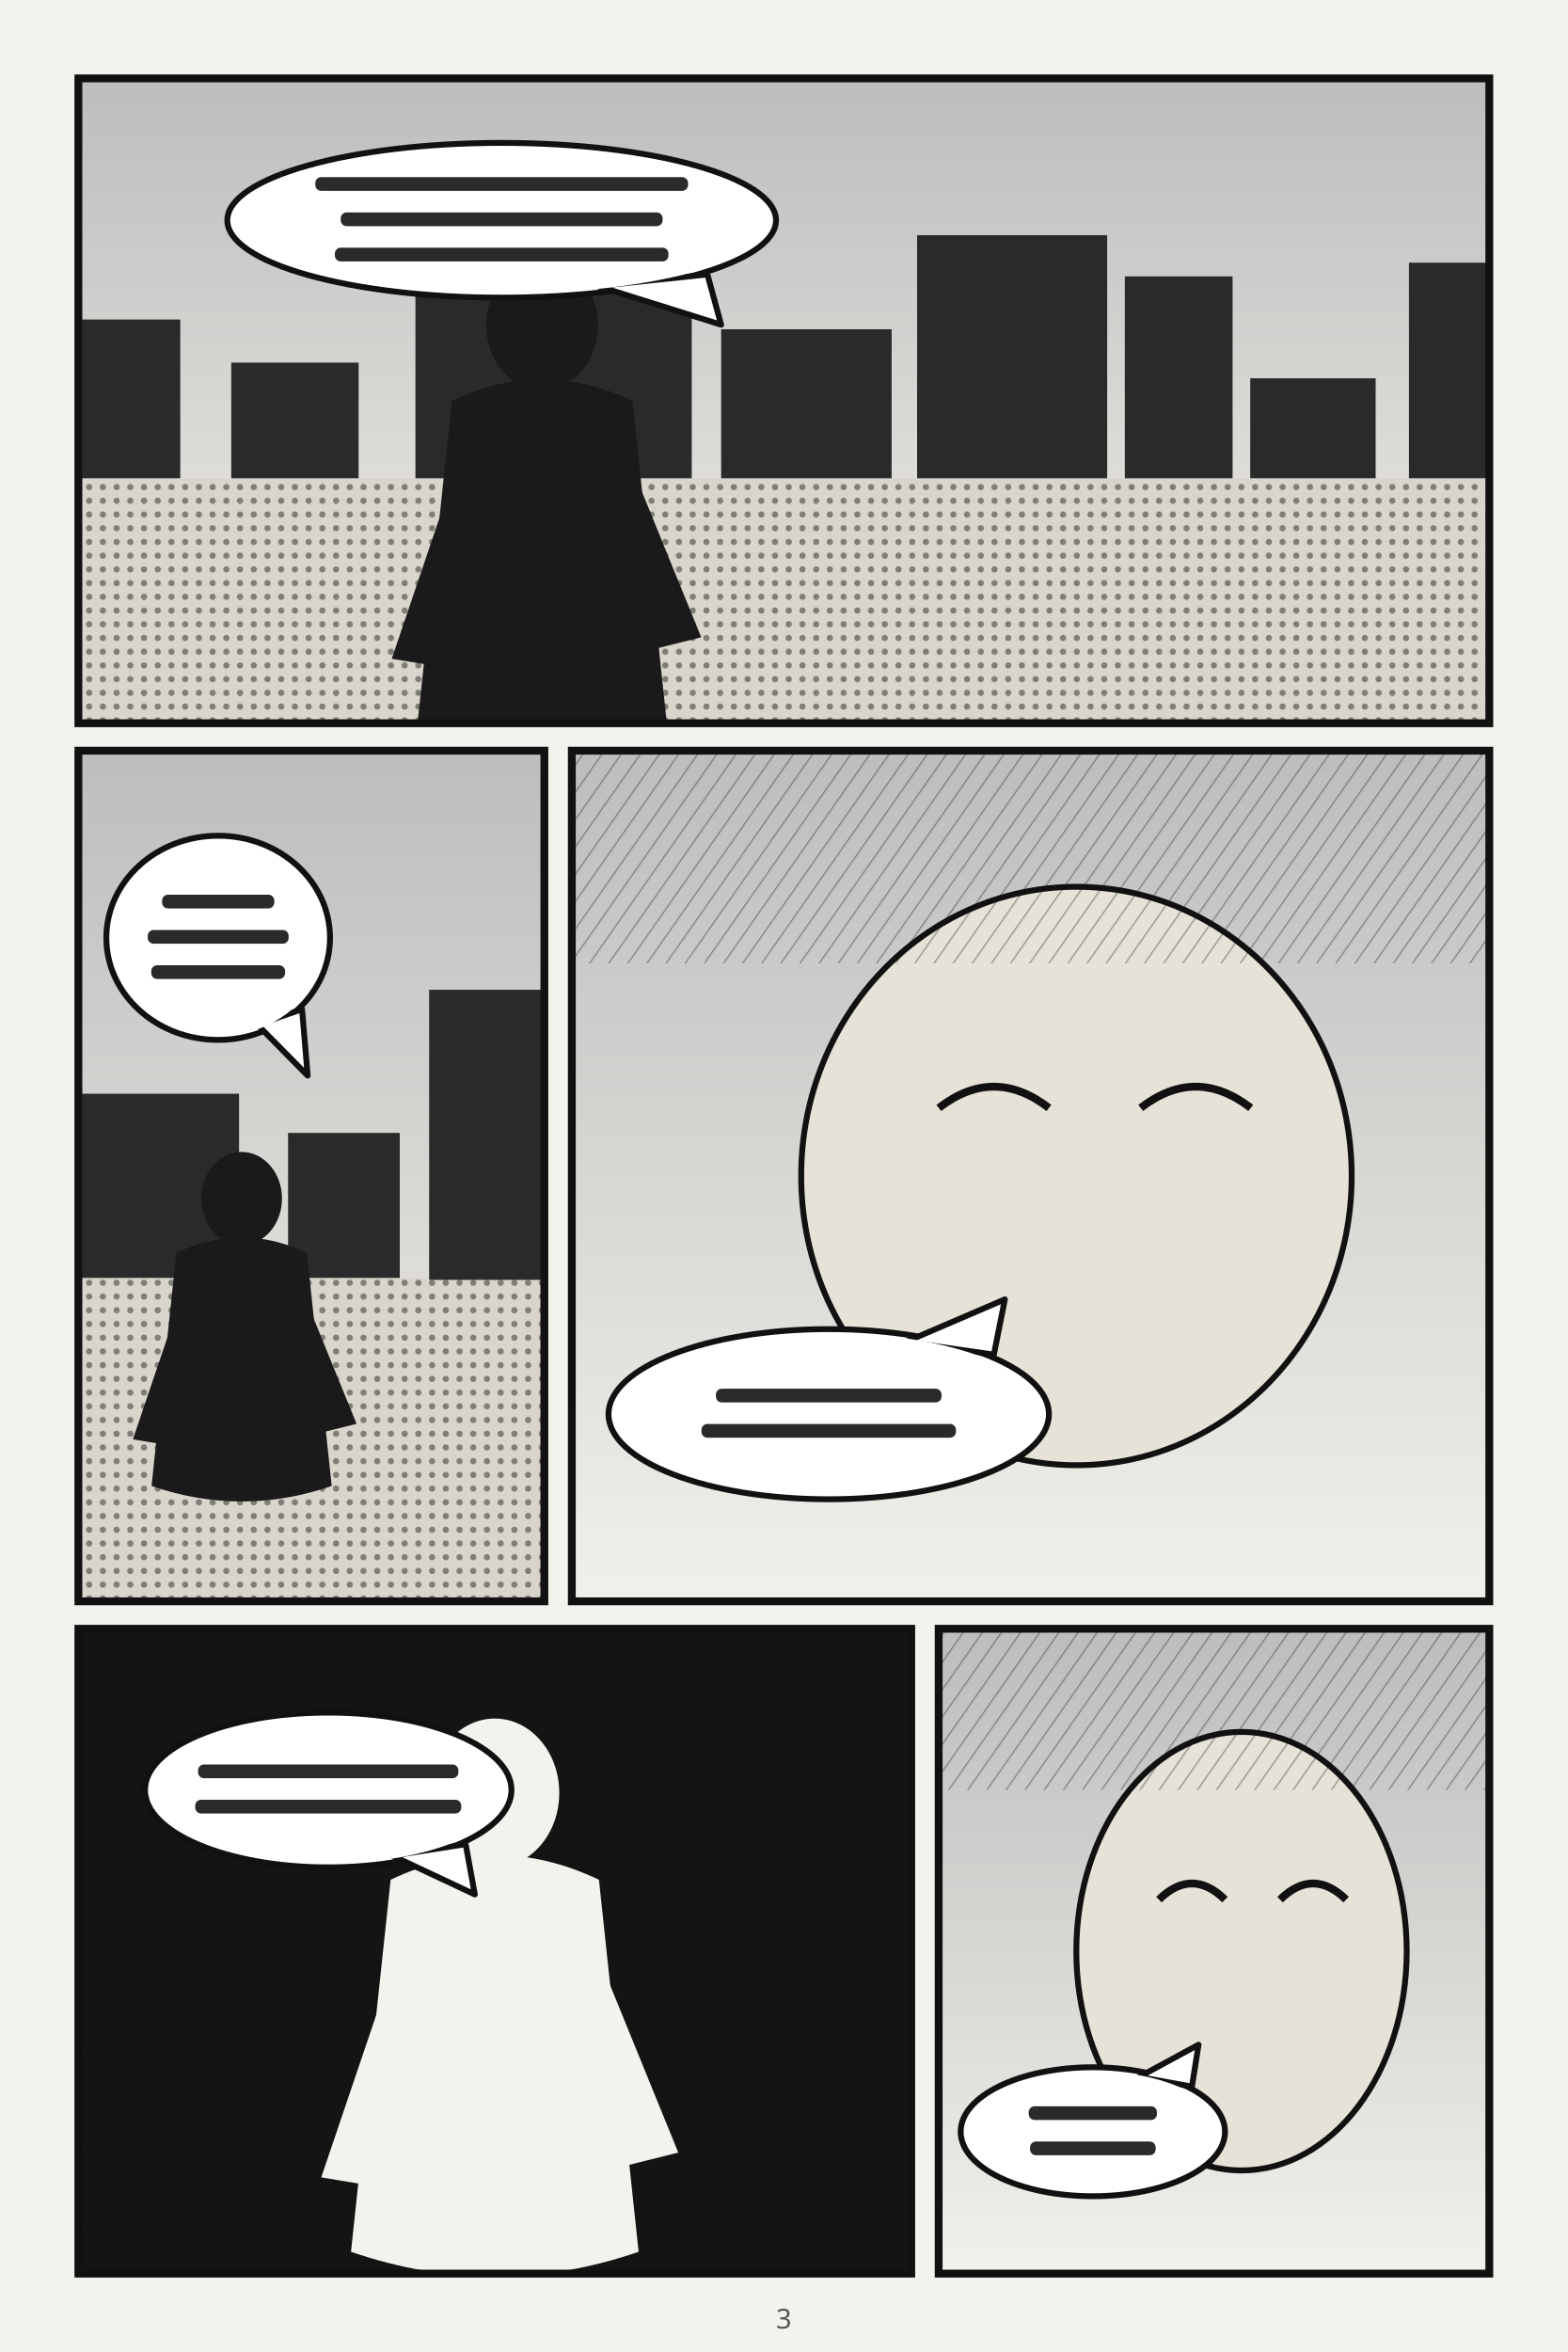
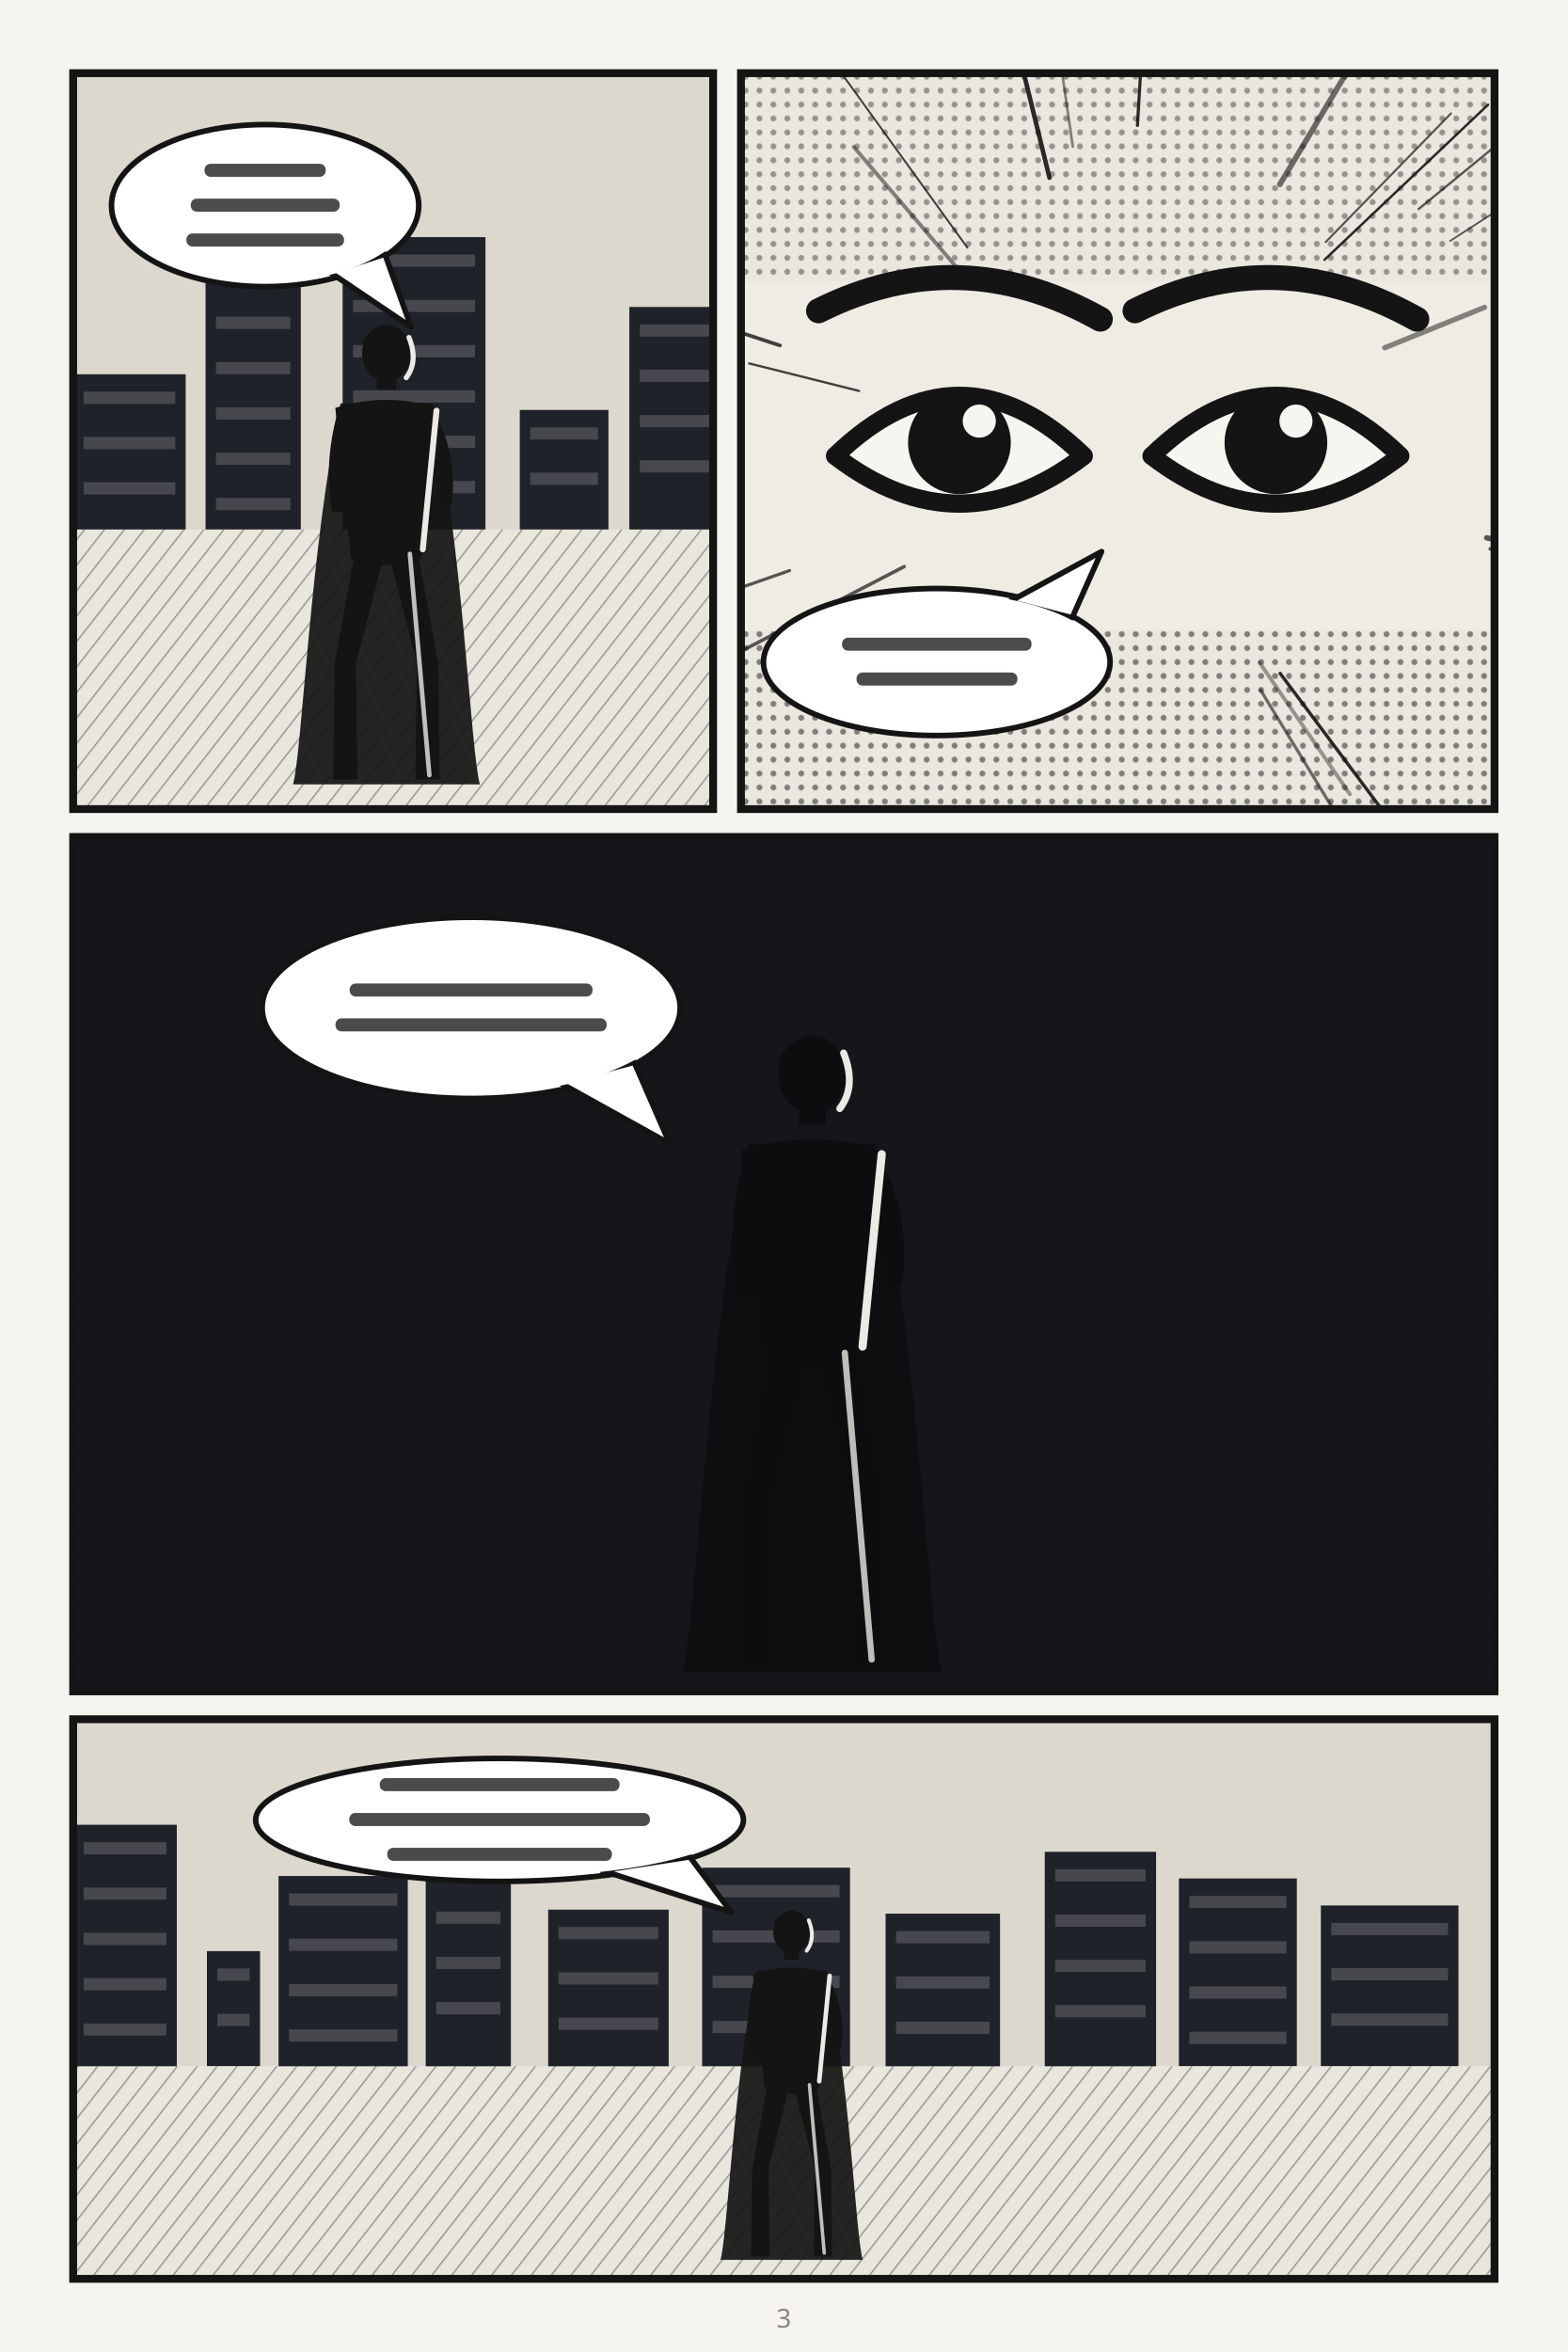
- <svg xmlns="http://www.w3.org/2000/svg" viewBox="0 0 800 1200" width="800" height="1200">
+ <svg xmlns="http://www.w3.org/2000/svg" viewBox="0 0 900 1350" width="900" height="1350">
  <defs>
-     <pattern id="tone" width="7" height="7" patternUnits="userSpaceOnUse">
-       <circle cx="3.5" cy="3.5" r="1.6" fill="#111" />
+     <pattern id="t3" width="8" height="8" patternUnits="userSpaceOnUse">
+       <circle cx="4" cy="4" r="1.7" fill="#141414" />
    </pattern>
-     <pattern id="tone2" width="5" height="5" patternUnits="userSpaceOnUse">
-       <circle cx="2.5" cy="2.5" r="0.9" fill="#111" />
+     <pattern id="h3" width="9" height="9" patternUnits="userSpaceOnUse" patternTransform="rotate(38)">
+       <line x1="0" y1="0" x2="0" y2="9" stroke="#141414" stroke-width="1.5" />
    </pattern>
-     <pattern id="hatch" width="8" height="8" patternUnits="userSpaceOnUse" patternTransform="rotate(35)">
-       <line x1="0" y1="0" x2="0" y2="8" stroke="#111" stroke-width="1.4" />
-     </pattern>
-     <linearGradient id="sky" x1="0" y1="0" x2="0" y2="1">
-       <stop offset="0" stop-color="#bdbdbd" />
-       <stop offset="1" stop-color="#f2f0ea" />
-     </linearGradient>
-     <clipPath id="pg">
-       <rect width="800" height="1200" />
-     </clipPath>
  </defs>
-   <rect width="800" height="1200" fill="#f4f2ec" />
-   <clipPath id="c30">
-     <rect x="40" y="40" width="720" height="329.0" />
-   </clipPath>
-   <g clip-path="url(#c30)">
-     <rect x="40" y="40" width="720" height="329.0" fill="url(#sky)" />
-     <rect x="40" y="243.98" width="720" height="125.02" fill="#d9d5cc" />
-     <rect x="40" y="163" width="52" height="81" fill="#2a2a2a" />
-     <rect x="118" y="185" width="65" height="59" fill="#2a2a2a" />
-     <rect x="212" y="127" width="66" height="117" fill="#2a2a2a" />
-     <rect x="286" y="102" width="67" height="142" fill="#2a2a2a" />
-     <rect x="368" y="168" width="87" height="76" fill="#2a2a2a" />
-     <rect x="468" y="120" width="97" height="124" fill="#2a2a2a" />
-     <rect x="574" y="141" width="55" height="103" fill="#2a2a2a" />
-     <rect x="638" y="193" width="64" height="51" fill="#2a2a2a" />
-     <rect x="719" y="134" width="102" height="110" fill="#2a2a2a" />
-     <rect x="40" y="243.98" width="720" height="125.02" fill="url(#tone)" opacity=".45" />
-     <g transform="translate(276.6836,270.3) scale(1.096667)">
-       <ellipse cx="0" cy="-95" rx="26" ry="30" fill="#1a1a1a" />
-       <path d="M-42,-60 Q0,-80 42,-60 L58,90 Q0,110 -58,90 Z" fill="#1a1a1a" />
-       <path d="M-30,-58 L-70,60 L-46,64 Z" fill="#1a1a1a" />
-       <path d="M30,-58 L74,50 L50,56 Z" fill="#1a1a1a" />
+   <rect width="900" height="1350" fill="#f6f4ee" />
+   <clipPath id="c3_0">
+     <rect x="42.0" y="42.0" width="367.4" height="422.4" />
+   </clipPath>
+   <g clip-path="url(#c3_0)">
+     <rect x="42.0" y="42.0" width="367.4" height="422.4" fill="#e9e6dd" />
+     <rect x="42.0" y="42.0" width="367.4" height="261.9" fill="#dcd8cd" />
+     <rect x="42.0" y="214.8" width="64.6" height="89.1" fill="#20222a" />
+     <rect x="48.0" y="224.8" width="52.6" height="7" fill="#f6f4ee" opacity=".18" />
+     <rect x="48.0" y="250.8" width="52.6" height="7" fill="#f6f4ee" opacity=".18" />
+     <rect x="48.0" y="276.8" width="52.6" height="7" fill="#f6f4ee" opacity=".18" />
+     <rect x="118.0" y="145.8" width="54.7" height="158.1" fill="#20222a" />
+     <rect x="124.0" y="155.8" width="42.7" height="7" fill="#f6f4ee" opacity=".18" />
+     <rect x="124.0" y="181.8" width="42.7" height="7" fill="#f6f4ee" opacity=".18" />
+     <rect x="124.0" y="207.8" width="42.7" height="7" fill="#f6f4ee" opacity=".18" />
+     <rect x="124.0" y="233.8" width="42.7" height="7" fill="#f6f4ee" opacity=".18" />
+     <rect x="124.0" y="259.8" width="42.7" height="7" fill="#f6f4ee" opacity=".18" />
+     <rect x="124.0" y="285.8" width="42.7" height="7" fill="#f6f4ee" opacity=".18" />
+     <rect x="196.7" y="136.1" width="82.0" height="167.8" fill="#20222a" />
+     <rect x="202.7" y="146.1" width="70.0" height="7" fill="#f6f4ee" opacity=".18" />
+     <rect x="202.7" y="172.1" width="70.0" height="7" fill="#f6f4ee" opacity=".18" />
+     <rect x="202.7" y="198.1" width="70.0" height="7" fill="#f6f4ee" opacity=".18" />
+     <rect x="202.7" y="224.1" width="70.0" height="7" fill="#f6f4ee" opacity=".18" />
+     <rect x="202.7" y="250.1" width="70.0" height="7" fill="#f6f4ee" opacity=".18" />
+     <rect x="202.7" y="276.1" width="70.0" height="7" fill="#f6f4ee" opacity=".18" />
+     <rect x="298.4" y="235.3" width="50.9" height="68.6" fill="#20222a" />
+     <rect x="304.4" y="245.3" width="38.9" height="7" fill="#f6f4ee" opacity=".18" />
+     <rect x="304.4" y="271.3" width="38.9" height="7" fill="#f6f4ee" opacity=".18" />
+     <rect x="361.3" y="176.2" width="68.2" height="127.7" fill="#20222a" />
+     <rect x="367.3" y="186.2" width="56.2" height="7" fill="#f6f4ee" opacity=".18" />
+     <rect x="367.3" y="212.2" width="56.2" height="7" fill="#f6f4ee" opacity=".18" />
+     <rect x="367.3" y="238.2" width="56.2" height="7" fill="#f6f4ee" opacity=".18" />
+     <rect x="367.3" y="264.2" width="56.2" height="7" fill="#f6f4ee" opacity=".18" />
+     <rect x="42.0" y="303.9" width="367.4" height="160.5" fill="url(#h3)" opacity=".4" />
+     <g>
+       <path d="M195.5,231.5 C177.9,315.3 173.5,431.8 168.2,450.2 L275.5,450.2 C270.2,431.8 265.9,315.3 248.3,231.5 Z" fill="#141414" opacity=".92" />
+       <path d="M204.1,315.3 L221.2,315.3 L204.4,380.8 L205.2,447.5 L191.3,447.5 L192.1,380.8 Z" fill="#141414" />
+       <path d="M222.5,315.3 L239.6,315.3 L251.6,380.8 L252.4,447.5 L238.5,447.5 L239.3,380.8 Z" fill="#141414" />
+       <path d="M192.5,234.1 Q221.9,224.9 251.2,234.1 L242.3,320.5 Q221.9,328.4 201.4,320.5 Z" fill="#141414" />
+       <path d="M193.7,237.2 q-7.9,28.8 -3.1,56.3 l8.4,1.0 q-1.0,-28.8 6.8,-53.7 Z" fill="#141414" />
+       <path d="M250.0,237.2 q13.1,26.2 9.2,52.4 l-8.4,1.6 q1.6,-24.9 -11.8,-49.8 Z" fill="#141414" />
+       <rect x="216.4" y="211.6" width="11.0" height="11.8" fill="#141414" />
+       <ellipse cx="221.9" cy="202.7" rx="14.0" ry="16.2" fill="#141414" />
+       <path d="M206.9,201.0 q3.2,-21.1 29.9,-1.0 q-4.9,-8.9 -14.9,-8.4 q-15.4,-0.3 -14.9,11.0 Z" fill="#141414" />
+       <g opacity=".95" stroke="#f6f4ee" fill="none" stroke-linecap="round">
+         <path d="M234.8,193.7 q5.5,13.8 -1.6,23.1" stroke-width="2.9" />
+         <path d="M250.6,235.7 L242.7,315.3" stroke-width="3.4" />
+         <path d="M235.3,317.9 L246.5,444.9" stroke-width="2.6" opacity=".8" />
+       </g>
    </g>
-     <ellipse cx="256.0" cy="112.38" rx="140" ry="39.48" fill="#ffffff" stroke="#111" stroke-width="3" />
-     <polygon points="305.0,145.938 361.0,140.016 368.0,165.678" fill="#ffffff" stroke="#111" stroke-width="3" stroke-linejoin="round" />
-     <ellipse cx="256.0" cy="112.38" rx="138" ry="37.48" fill="#ffffff" />
-     <rect x="160.888" y="90.38" width="190.223" height="7" rx="3" fill="#2a2a2a" />
-     <rect x="173.867" y="108.38" width="164.266" height="7" rx="3" fill="#2a2a2a" />
-     <rect x="170.882" y="126.38" width="170.237" height="7" rx="3" fill="#2a2a2a" />
-   </g>
-   <rect x="40" y="40" width="720" height="329.0" fill="none" stroke="#111" stroke-width="4" />
-   <clipPath id="c31">
-     <rect x="40" y="383.0" width="237.8" height="434.0" />
-   </clipPath>
-   <g clip-path="url(#c31)">
-     <rect x="40" y="383.0" width="237.8" height="434.0" fill="url(#sky)" />
-     <rect x="40" y="652.08" width="237.8" height="164.92" fill="#d9d5cc" />
-     <rect x="40" y="558" width="82" height="94" fill="#2a2a2a" />
-     <rect x="147" y="578" width="57" height="74" fill="#2a2a2a" />
-     <rect x="219" y="505" width="99" height="148" fill="#2a2a2a" />
-     <rect x="40" y="652.08" width="237.8" height="164.92" fill="url(#tone)" opacity=".45" />
-     <g transform="translate(123.2973,686.8) scale(0.7926667)">
-       <ellipse cx="0" cy="-95" rx="26" ry="30" fill="#1a1a1a" />
-       <path d="M-42,-60 Q0,-80 42,-60 L58,90 Q0,110 -58,90 Z" fill="#1a1a1a" />
-       <path d="M-30,-58 L-70,60 L-46,64 Z" fill="#1a1a1a" />
-       <path d="M30,-58 L74,50 L50,56 Z" fill="#1a1a1a" />
+     <ellipse cx="152.2" cy="118.0" rx="88.2" ry="46.5" fill="#fff" stroke="#141414" stroke-width="3.2" />
+     <polygon points="189.2,156.1 221.0,145.9 236.0,187.7" fill="#fff" stroke="#141414" stroke-width="3.2" stroke-linejoin="round" />
+     <ellipse cx="152.2" cy="118.0" rx="85.8" ry="44.1" fill="#fff" />
+     <rect x="117.4" y="94.0" width="69.6" height="7.5" rx="3.5" fill="#2c2c2c" opacity=".85" />
+     <rect x="109.5" y="114.0" width="85.5" height="7.5" rx="3.5" fill="#2c2c2c" opacity=".85" />
+     <rect x="107.0" y="134.0" width="90.5" height="7.5" rx="3.5" fill="#2c2c2c" opacity=".85" />
+   </g>
+   <rect x="42.0" y="42.0" width="367.4" height="422.4" fill="none" stroke="#141414" stroke-width="4.5" />
+   <clipPath id="c3_1">
+     <rect x="425.4" y="42.0" width="432.6" height="422.4" />
+   </clipPath>
+   <g clip-path="url(#c3_1)">
+     <rect x="425.4" y="42.0" width="432.6" height="422.4" fill="#eae7de" />
+     <rect x="425.4" y="42.0" width="432.6" height="143.6" fill="url(#t3)" opacity=".4" />
+     <rect x="425.4" y="161.7" width="432.6" height="199.9" fill="#efece3" />
+     <path d="M479.4,261.7 q71.4,-69.0 142.8,0 q-71.4,54.7 -142.8,0 Z" fill="#f7f5ef" stroke="#141414" stroke-width="10.5" stroke-linejoin="round" />
+     <circle cx="550.8" cy="254.1" r="29.5" fill="#141414" />
+     <circle cx="562.2" cy="241.7" r="9.5" fill="#f7f5ef" />
+     <path d="M469.9,178.4 q80.9,-40.5 161.8,4.8" stroke="#141414" stroke-width="14.3" fill="none" stroke-linecap="round" />
+     <path d="M661.1,261.7 q71.4,-69.0 142.8,0 q-71.4,54.7 -142.8,0 Z" fill="#f7f5ef" stroke="#141414" stroke-width="10.5" stroke-linejoin="round" />
+     <circle cx="732.5" cy="254.1" r="29.5" fill="#141414" />
+     <circle cx="744.0" cy="241.7" r="9.5" fill="#f7f5ef" />
+     <path d="M651.6,178.4 q80.9,-40.5 161.8,4.8" stroke="#141414" stroke-width="14.3" fill="none" stroke-linecap="round" />
+     <rect x="425.4" y="361.6" width="432.6" height="102.8" fill="url(#t3)" opacity=".5" />
+     <line x1="519.1" y1="325.2" x2="387.8" y2="393.3" stroke="#141414" stroke-width="2.0" stroke-linecap="round" opacity="0.7" />
+     <line x1="551.0" y1="155.6" x2="490.1" y2="84.3" stroke="#141414" stroke-width="2.2" stroke-linecap="round" opacity="0.5" />
+     <line x1="723.1" y1="380.3" x2="775.0" y2="455.9" stroke="#141414" stroke-width="2.2" stroke-linecap="round" opacity="0.4" />
+     <line x1="447.8" y1="198.3" x2="324.7" y2="158.0" stroke="#141414" stroke-width="2.1" stroke-linecap="round" opacity="0.8" />
+     <line x1="855.5" y1="315.0" x2="965.0" y2="342.3" stroke="#141414" stroke-width="2.0" stroke-linecap="round" opacity="0.7" />
+     <line x1="814.4" y1="120.0" x2="935.8" y2="20.4" stroke="#141414" stroke-width="1.3" stroke-linecap="round" opacity="0.7" />
+     <line x1="761.1" y1="138.9" x2="833.0" y2="65.1" stroke="#141414" stroke-width="1.2" stroke-linecap="round" opacity="0.7" />
+     <line x1="862.5" y1="296.2" x2="930.6" y2="306.8" stroke="#141414" stroke-width="2.6" stroke-linecap="round" opacity="0.6" />
+     <line x1="734.9" y1="386.5" x2="807.8" y2="484.0" stroke="#141414" stroke-width="1.9" stroke-linecap="round" opacity="0.9" />
+     <line x1="857.8" y1="283.3" x2="985.9" y2="296.1" stroke="#141414" stroke-width="3.4" stroke-linecap="round" opacity="0.8" />
+     <line x1="555.4" y1="142.2" x2="459.3" y2="9.1" stroke="#141414" stroke-width="1.1" stroke-linecap="round" opacity="0.8" />
+     <line x1="653.0" y1="72.0" x2="659.2" y2="-32.8" stroke="#141414" stroke-width="1.8" stroke-linecap="round" opacity="0.9" />
+     <line x1="493.2" y1="224.4" x2="430.1" y2="208.6" stroke="#141414" stroke-width="1.3" stroke-linecap="round" opacity="0.8" />
+     <line x1="682.2" y1="31.5" x2="702.8" y2="-85.6" stroke="#141414" stroke-width="2.4" stroke-linecap="round" opacity="0.9" />
+     <line x1="734.8" y1="105.8" x2="778.8" y2="32.1" stroke="#141414" stroke-width="3.2" stroke-linecap="round" opacity="0.6" />
+     <line x1="795.0" y1="199.6" x2="852.3" y2="176.4" stroke="#141414" stroke-width="3.0" stroke-linecap="round" opacity="0.5" />
+     <line x1="832.5" y1="138.3" x2="962.3" y2="54.4" stroke="#141414" stroke-width="1.0" stroke-linecap="round" opacity="0.7" />
+     <line x1="425.4" y1="304.2" x2="363.1" y2="316.4" stroke="#141414" stroke-width="1.3" stroke-linecap="round" opacity="0.7" />
+     <line x1="760.4" y1="149.1" x2="854.3" y2="60.1" stroke="#141414" stroke-width="1.4" stroke-linecap="round" opacity="0.9" />
+     <line x1="602.5" y1="102.0" x2="580.5" y2="12.5" stroke="#141414" stroke-width="2.6" stroke-linecap="round" opacity="0.9" />
+     <line x1="453.3" y1="327.5" x2="301.9" y2="380.4" stroke="#141414" stroke-width="1.8" stroke-linecap="round" opacity="0.7" />
+     <line x1="723.7" y1="396.1" x2="773.4" y2="477.6" stroke="#141414" stroke-width="1.8" stroke-linecap="round" opacity="0.6" />
+     <line x1="872.8" y1="290.5" x2="935.6" y2="298.4" stroke="#141414" stroke-width="1.9" stroke-linecap="round" opacity="0.6" />
+     <line x1="627.0" y1="23.1" x2="618.7" y2="-110.7" stroke="#141414" stroke-width="2.6" stroke-linecap="round" opacity="0.6" />
+     <line x1="615.9" y1="84.2" x2="593.1" y2="-72.9" stroke="#141414" stroke-width="1.5" stroke-linecap="round" opacity="0.5" />
+     <line x1="853.5" y1="308.7" x2="935.1" y2="326.8" stroke="#141414" stroke-width="3.1" stroke-linecap="round" opacity="0.7" />
+     <ellipse cx="537.8" cy="380.0" rx="99.5" ry="42.2" fill="#fff" stroke="#141414" stroke-width="3.2" />
+     <polygon points="579.6,345.3 615.5,354.6 632.4,316.6" fill="#fff" stroke="#141414" stroke-width="3.2" stroke-linejoin="round" />
+     <ellipse cx="537.8" cy="380.0" rx="97.1" ry="39.8" fill="#fff" />
+     <rect x="483.4" y="366.0" width="108.8" height="7.5" rx="3.5" fill="#2c2c2c" opacity=".85" />
+     <rect x="491.7" y="386.0" width="92.4" height="7.5" rx="3.5" fill="#2c2c2c" opacity=".85" />
+   </g>
+   <rect x="425.4" y="42.0" width="432.6" height="422.4" fill="none" stroke="#141414" stroke-width="4.5" />
+   <clipPath id="c3_2">
+     <rect x="42.0" y="480.4" width="816.0" height="490.4" />
+   </clipPath>
+   <g clip-path="url(#c3_2)">
+     <rect x="42.0" y="480.4" width="816.0" height="490.4" fill="#15151a" />
+     <rect x="42.0" y="725.6" width="816.0" height="245.2" fill="url(#h3)" opacity=".45" />
+     <g>
+       <path d="M429.7,656.7 C405.4,772.9 399.4,934.4 391.9,959.8 L540.7,959.8 C533.3,934.4 527.3,772.9 502.9,656.7 Z" fill="#0d0d10" opacity=".92" />
+       <path d="M441.7,772.9 L465.5,772.9 L442.1,863.6 L443.2,956.1 L424.0,956.1 L425.1,863.6 Z" fill="#0d0d10" />
+       <path d="M467.2,772.9 L490.9,772.9 L507.5,863.6 L508.6,956.1 L489.4,956.1 L490.5,863.6 Z" fill="#0d0d10" />
+       <path d="M425.7,660.4 Q466.3,647.7 507.0,660.4 L494.6,780.1 Q466.3,791.0 438.0,780.1 Z" fill="#0d0d10" />
+       <path d="M427.3,664.7 q-10.9,39.9 -4.4,78.0 l11.6,1.5 q-1.5,-39.9 9.4,-74.4 Z" fill="#0d0d10" />
+       <path d="M505.3,664.7 q18.1,36.3 12.7,72.6 l-11.6,2.2 q2.2,-34.5 -16.3,-69.0 Z" fill="#0d0d10" />
+       <rect x="458.7" y="629.2" width="15.2" height="16.3" fill="#0d0d10" />
+       <ellipse cx="466.3" cy="616.8" rx="19.3" ry="22.5" fill="#0d0d10" />
+       <path d="M445.6,614.6 q4.5,-29.2 41.4,-1.3 q-6.7,-12.4 -20.7,-11.7 q-21.4,-0.4 -20.7,15.3 Z" fill="#0d0d10" />
+       <g opacity=".95" stroke="#f6f4ee" fill="none" stroke-linecap="round">
+         <path d="M484.3,604.4 q7.6,19.1 -2.2,31.9" stroke-width="4.0" />
+         <path d="M506.2,662.5 L495.2,772.9" stroke-width="4.7" />
+         <path d="M485.0,776.5 L500.4,952.5" stroke-width="3.6" opacity=".8" />
+       </g>
    </g>
-     <ellipse cx="111.34" cy="478.48" rx="57.072" ry="52.08" fill="#ffffff" stroke="#111" stroke-width="3" />
-     <polygon points="131.315,522.748 154.144,514.936 156.998,548.788" fill="#ffffff" stroke="#111" stroke-width="3" stroke-linejoin="round" />
-     <ellipse cx="111.34" cy="478.48" rx="55.072" ry="50.08" fill="#ffffff" />
-     <rect x="82.711" y="456.48" width="57.258" height="7" rx="3" fill="#2a2a2a" />
-     <rect x="75.375" y="474.48" width="71.93" height="7" rx="3" fill="#2a2a2a" />
-     <rect x="77.196" y="492.48" width="68.289" height="7" rx="3" fill="#2a2a2a" />
-   </g>
-   <rect x="40" y="383.0" width="237.8" height="434.0" fill="none" stroke="#111" stroke-width="4" />
-   <clipPath id="c32">
-     <rect x="291.8" y="383.0" width="468.2" height="434.0" />
-   </clipPath>
-   <g clip-path="url(#c32)">
-     <rect x="291.8" y="383.0" width="468.2" height="434.0" fill="url(#sky)" />
-     <ellipse cx="549.31" cy="600.0" rx="140.46" ry="147.56" fill="#e6e2d8" stroke="#111" stroke-width="3" />
-     <path d="M479.08,565.28 q28.092,-21.7 56.184,0" stroke="#111" stroke-width="4" fill="none" />
-     <path d="M582.084,565.28 q28.092,-21.7 56.184,0" stroke="#111" stroke-width="4" fill="none" />
-     <rect x="291.8" y="383.0" width="468.2" height="108.5" fill="url(#hatch)" opacity=".35" />
-     <ellipse cx="422.896" cy="721.52" rx="112.368" ry="43.4" fill="#ffffff" stroke="#111" stroke-width="3" />
-     <polygon points="462.225,684.63 507.172,691.14 512.79,662.93" fill="#ffffff" stroke="#111" stroke-width="3" stroke-linejoin="round" />
-     <ellipse cx="422.896" cy="721.52" rx="110.368" ry="41.4" fill="#ffffff" />
-     <rect x="365.334" y="708.52" width="115.123" height="7" rx="3" fill="#2a2a2a" />
-     <rect x="357.963" y="726.52" width="129.867" height="7" rx="3" fill="#2a2a2a" />
-   </g>
-   <rect x="291.8" y="383.0" width="468.2" height="434.0" fill="none" stroke="#111" stroke-width="4" />
-   <clipPath id="c33">
-     <rect x="40" y="831.0" width="425.0" height="329.0" />
-   </clipPath>
-   <g clip-path="url(#c33)">
-     <rect x="40" y="831.0" width="425.0" height="329.0" fill="#141414" />
-     <rect x="40" y="1011.95" width="425.0" height="148.05" fill="url(#tone)" opacity=".5" />
-     <g transform="translate(252.5,1034.98) scale(1.265385)">
-       <ellipse cx="0" cy="-95" rx="26" ry="30" fill="#f4f2ec" />
-       <path d="M-42,-60 Q0,-80 42,-60 L58,90 Q0,110 -58,90 Z" fill="#f4f2ec" />
-       <path d="M-30,-58 L-70,60 L-46,64 Z" fill="#f4f2ec" />
-       <path d="M30,-58 L74,50 L50,56 Z" fill="#f4f2ec" />
+     <ellipse cx="270.5" cy="578.5" rx="120.0" ry="52.0" fill="#fff" stroke="#141414" stroke-width="3.2" />
+     <polygon points="320.9,621.2 364.1,609.7 384.5,656.5" fill="#fff" stroke="#141414" stroke-width="3.2" stroke-linejoin="round" />
+     <ellipse cx="270.5" cy="578.5" rx="117.6" ry="49.6" fill="#fff" />
+     <rect x="200.7" y="564.5" width="139.5" height="7.5" rx="3.5" fill="#2c2c2c" opacity=".85" />
+     <rect x="192.6" y="584.5" width="155.7" height="7.5" rx="3.5" fill="#2c2c2c" opacity=".85" />
+   </g>
+   <rect x="42.0" y="480.4" width="816.0" height="490.4" fill="none" stroke="#141414" stroke-width="4.5" />
+   <clipPath id="c3_3">
+     <rect x="42.0" y="986.8" width="816.0" height="321.2" />
+   </clipPath>
+   <g clip-path="url(#c3_3)">
+     <rect x="42.0" y="986.8" width="816.0" height="321.2" fill="#e9e6dd" />
+     <rect x="42.0" y="986.8" width="816.0" height="199.1" fill="#dcd8cd" />
+     <rect x="42.0" y="1047.4" width="59.5" height="138.6" fill="#20222a" />
+     <rect x="48.0" y="1057.4" width="47.5" height="7" fill="#f6f4ee" opacity=".18" />
+     <rect x="48.0" y="1083.4" width="47.5" height="7" fill="#f6f4ee" opacity=".18" />
+     <rect x="48.0" y="1109.4" width="47.5" height="7" fill="#f6f4ee" opacity=".18" />
+     <rect x="48.0" y="1135.4" width="47.5" height="7" fill="#f6f4ee" opacity=".18" />
+     <rect x="48.0" y="1161.4" width="47.5" height="7" fill="#f6f4ee" opacity=".18" />
+     <rect x="118.8" y="1119.9" width="30.5" height="66.0" fill="#20222a" />
+     <rect x="124.8" y="1129.9" width="18.5" height="7" fill="#f6f4ee" opacity=".18" />
+     <rect x="124.8" y="1155.9" width="18.5" height="7" fill="#f6f4ee" opacity=".18" />
+     <rect x="159.9" y="1076.8" width="74.2" height="109.2" fill="#20222a" />
+     <rect x="165.9" y="1086.8" width="62.2" height="7" fill="#f6f4ee" opacity=".18" />
+     <rect x="165.9" y="1112.8" width="62.2" height="7" fill="#f6f4ee" opacity=".18" />
+     <rect x="165.9" y="1138.8" width="62.2" height="7" fill="#f6f4ee" opacity=".18" />
+     <rect x="165.9" y="1164.8" width="62.2" height="7" fill="#f6f4ee" opacity=".18" />
+     <rect x="244.4" y="1061.2" width="48.9" height="124.8" fill="#20222a" />
+     <rect x="250.4" y="1071.2" width="36.9" height="7" fill="#f6f4ee" opacity=".18" />
+     <rect x="250.4" y="1097.2" width="36.9" height="7" fill="#f6f4ee" opacity=".18" />
+     <rect x="250.4" y="1123.2" width="36.9" height="7" fill="#f6f4ee" opacity=".18" />
+     <rect x="250.4" y="1149.2" width="36.9" height="7" fill="#f6f4ee" opacity=".18" />
+     <rect x="314.7" y="1096.1" width="69.2" height="89.9" fill="#20222a" />
+     <rect x="320.7" y="1106.1" width="57.2" height="7" fill="#f6f4ee" opacity=".18" />
+     <rect x="320.7" y="1132.1" width="57.2" height="7" fill="#f6f4ee" opacity=".18" />
+     <rect x="320.7" y="1158.1" width="57.2" height="7" fill="#f6f4ee" opacity=".18" />
+     <rect x="403.1" y="1072.0" width="84.9" height="114.0" fill="#20222a" />
+     <rect x="409.1" y="1082.0" width="72.9" height="7" fill="#f6f4ee" opacity=".18" />
+     <rect x="409.1" y="1108.0" width="72.9" height="7" fill="#f6f4ee" opacity=".18" />
+     <rect x="409.1" y="1134.0" width="72.9" height="7" fill="#f6f4ee" opacity=".18" />
+     <rect x="409.1" y="1160.0" width="72.9" height="7" fill="#f6f4ee" opacity=".18" />
+     <rect x="508.4" y="1098.4" width="65.7" height="87.6" fill="#20222a" />
+     <rect x="514.4" y="1108.4" width="53.7" height="7" fill="#f6f4ee" opacity=".18" />
+     <rect x="514.4" y="1134.4" width="53.7" height="7" fill="#f6f4ee" opacity=".18" />
+     <rect x="514.4" y="1160.4" width="53.7" height="7" fill="#f6f4ee" opacity=".18" />
+     <rect x="599.8" y="1062.9" width="63.9" height="123.1" fill="#20222a" />
+     <rect x="605.8" y="1072.9" width="51.9" height="7" fill="#f6f4ee" opacity=".18" />
+     <rect x="605.8" y="1098.9" width="51.9" height="7" fill="#f6f4ee" opacity=".18" />
+     <rect x="605.8" y="1124.9" width="51.9" height="7" fill="#f6f4ee" opacity=".18" />
+     <rect x="605.8" y="1150.9" width="51.9" height="7" fill="#f6f4ee" opacity=".18" />
+     <rect x="676.8" y="1078.2" width="67.7" height="107.7" fill="#20222a" />
+     <rect x="682.8" y="1088.2" width="55.7" height="7" fill="#f6f4ee" opacity=".18" />
+     <rect x="682.8" y="1114.2" width="55.7" height="7" fill="#f6f4ee" opacity=".18" />
+     <rect x="682.8" y="1140.2" width="55.7" height="7" fill="#f6f4ee" opacity=".18" />
+     <rect x="682.8" y="1166.2" width="55.7" height="7" fill="#f6f4ee" opacity=".18" />
+     <rect x="758.3" y="1093.7" width="79.0" height="92.2" fill="#20222a" />
+     <rect x="764.3" y="1103.7" width="67.0" height="7" fill="#f6f4ee" opacity=".18" />
+     <rect x="764.3" y="1129.7" width="67.0" height="7" fill="#f6f4ee" opacity=".18" />
+     <rect x="764.3" y="1155.7" width="67.0" height="7" fill="#f6f4ee" opacity=".18" />
+     <rect x="42.0" y="1186.0" width="816.0" height="122.0" fill="url(#h3)" opacity=".4" />
+     <g>
+       <path d="M434.4,1130.9 C421.0,1194.6 417.7,1283.2 413.6,1297.1 L495.3,1297.1 C491.2,1283.2 487.9,1194.6 474.5,1130.9 Z" fill="#141414" opacity=".92" />
+       <path d="M440.9,1194.6 L454.0,1194.6 L441.2,1244.4 L441.8,1295.2 L431.2,1295.2 L431.9,1244.4 Z" fill="#141414" />
+       <path d="M454.9,1194.6 L468.0,1194.6 L477.1,1244.4 L477.7,1295.2 L467.1,1295.2 L467.7,1244.4 Z" fill="#141414" />
+       <path d="M432.2,1132.9 Q454.5,1125.9 476.8,1132.9 L470.0,1198.6 Q454.5,1204.6 438.9,1198.6 Z" fill="#141414" />
+       <path d="M433.1,1135.3 q-6.0,21.9 -2.4,42.8 l6.4,0.8 q-0.8,-21.9 5.2,-40.8 Z" fill="#141414" />
+       <path d="M475.9,1135.3 q10.0,19.9 7.0,39.8 l-6.4,1.2 q1.2,-18.9 -9.0,-37.8 Z" fill="#141414" />
+       <rect x="450.3" y="1115.8" width="8.4" height="9.0" fill="#141414" />
+       <ellipse cx="454.5" cy="1109.0" rx="10.6" ry="12.3" fill="#141414" />
+       <path d="M443.1,1107.7 q2.5,-16.0 22.7,-0.7 q-3.7,-6.8 -11.4,-6.4 q-11.7,-0.2 -11.4,8.4 Z" fill="#141414" />
+       <g opacity=".95" stroke="#f6f4ee" fill="none" stroke-linecap="round">
+         <path d="M464.3,1102.2 q4.2,10.5 -1.2,17.5" stroke-width="2.2" />
+         <path d="M476.3,1134.1 L470.3,1194.6" stroke-width="2.6" />
+         <path d="M464.7,1196.6 L473.2,1293.2" stroke-width="2.0" opacity=".8" />
+       </g>
    </g>
-     <ellipse cx="167.5" cy="913.25" rx="93.5" ry="39.48" fill="#ffffff" stroke="#111" stroke-width="3" />
-     <polygon points="200.225,946.808 237.625,940.886 242.3,966.548" fill="#ffffff" stroke="#111" stroke-width="3" stroke-linejoin="round" />
-     <ellipse cx="167.5" cy="913.25" rx="91.5" ry="37.48" fill="#ffffff" />
-     <rect x="101.076" y="900.25" width="132.848" height="7" rx="3" fill="#2a2a2a" />
-     <rect x="99.626" y="918.25" width="135.749" height="7" rx="3" fill="#2a2a2a" />
-   </g>
-   <rect x="40" y="831.0" width="425.0" height="329.0" fill="none" stroke="#111" stroke-width="4" />
-   <clipPath id="c34">
-     <rect x="479.0" y="831.0" width="281.0" height="329.0" />
-   </clipPath>
-   <g clip-path="url(#c34)">
-     <rect x="479.0" y="831.0" width="281.0" height="329.0" fill="url(#sky)" />
-     <ellipse cx="633.55" cy="995.5" rx="84.3" ry="111.86" fill="#e6e2d8" stroke="#111" stroke-width="3" />
-     <path d="M591.4,969.18 q16.86,-16.45 33.72,0" stroke="#111" stroke-width="4" fill="none" />
-     <path d="M653.22,969.18 q16.86,-16.45 33.72,0" stroke="#111" stroke-width="4" fill="none" />
-     <rect x="479.0" y="831.0" width="281.0" height="82.25" fill="url(#hatch)" opacity=".35" />
-     <ellipse cx="557.68" cy="1087.62" rx="67.44" ry="32.9" fill="#ffffff" stroke="#111" stroke-width="3" />
-     <polygon points="581.284,1059.655 608.26,1064.59 611.632,1043.205" fill="#ffffff" stroke="#111" stroke-width="3" stroke-linejoin="round" />
-     <ellipse cx="557.68" cy="1087.62" rx="65.44" ry="30.9" fill="#ffffff" />
-     <rect x="524.964" y="1074.62" width="65.431" height="7" rx="3" fill="#2a2a2a" />
-     <rect x="525.633" y="1092.62" width="64.095" height="7" rx="3" fill="#2a2a2a" />
-   </g>
-   <rect x="479.0" y="831.0" width="281.0" height="329.0" fill="none" stroke="#111" stroke-width="4" />
-   <text x="400.0" y="1188" text-anchor="middle" font-family="sans-serif" font-size="14" fill="#555">3</text>
+     <ellipse cx="286.8" cy="1044.6" rx="140.0" ry="35.3" fill="#fff" stroke="#141414" stroke-width="3.2" />
+     <polygon points="345.6,1073.6 396.0,1065.8 419.8,1097.6" fill="#fff" stroke="#141414" stroke-width="3.2" stroke-linejoin="round" />
+     <ellipse cx="286.8" cy="1044.6" rx="137.6" ry="32.9" fill="#fff" />
+     <rect x="218.0" y="1020.6" width="137.7" height="7.5" rx="3.5" fill="#2c2c2c" opacity=".85" />
+     <rect x="200.5" y="1040.6" width="172.6" height="7.5" rx="3.5" fill="#2c2c2c" opacity=".85" />
+     <rect x="222.3" y="1060.6" width="129.0" height="7.5" rx="3.5" fill="#2c2c2c" opacity=".85" />
+   </g>
+   <rect x="42.0" y="986.8" width="816.0" height="321.2" fill="none" stroke="#141414" stroke-width="4.5" />
+   <text x="450.0" y="1336" text-anchor="middle" font-family="sans-serif" font-size="15" fill="#8a8578">3</text>
</svg>
